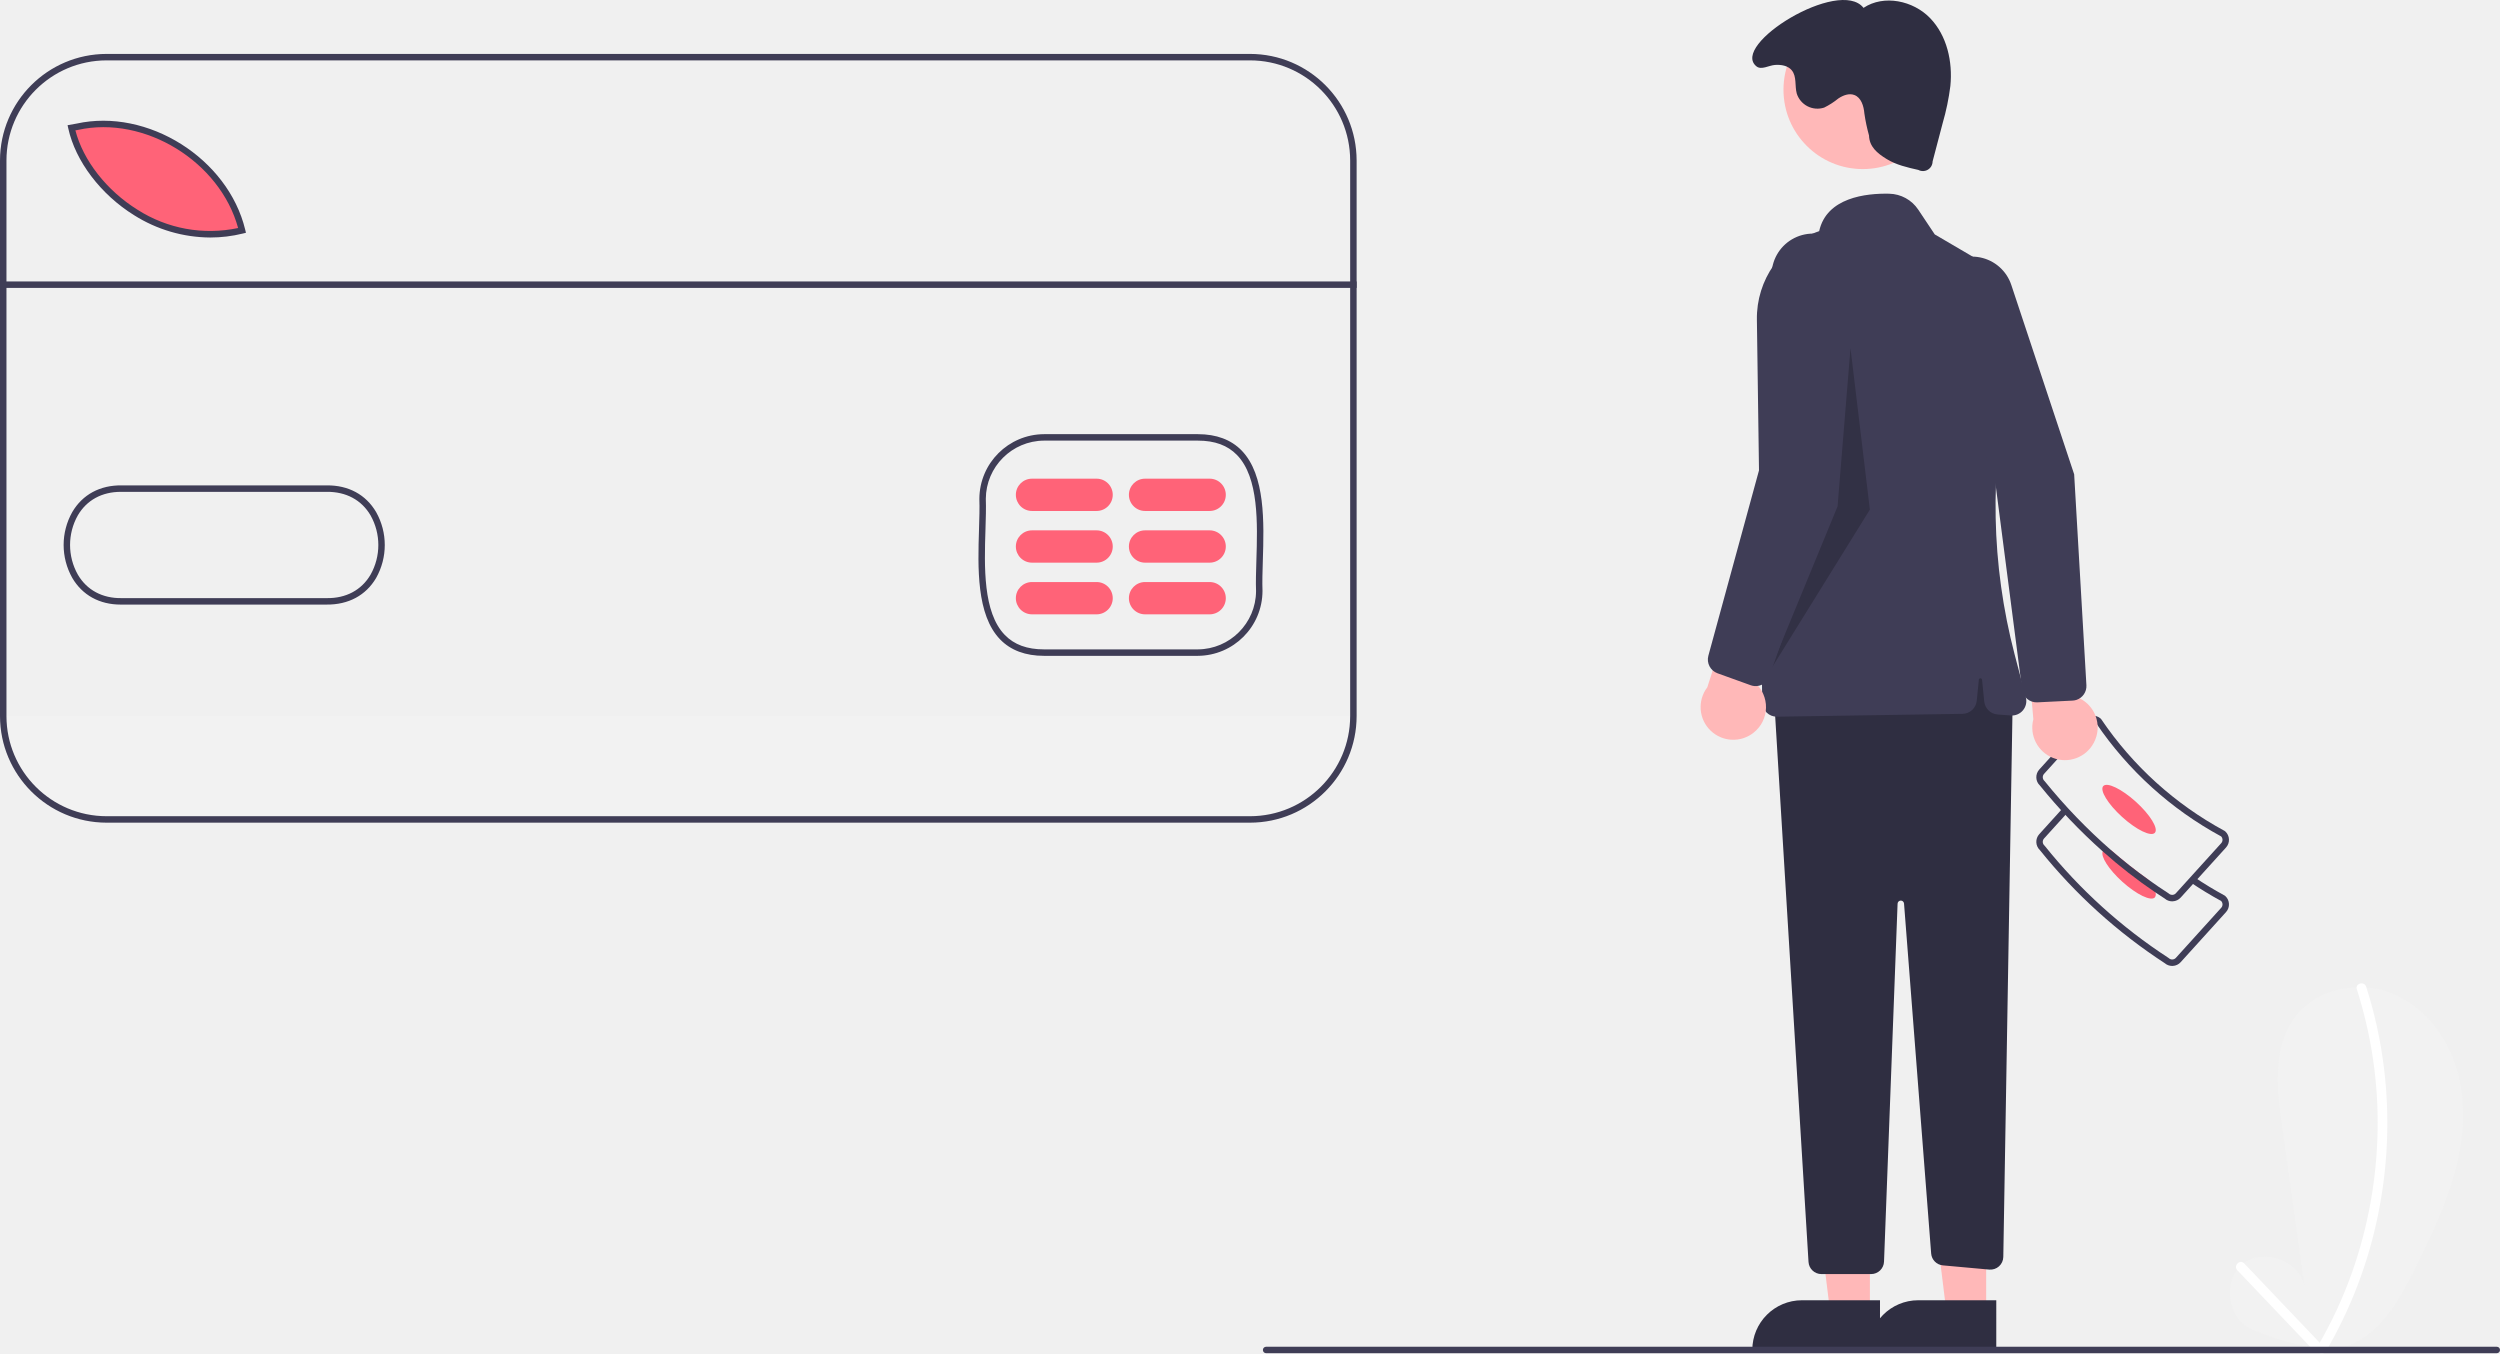
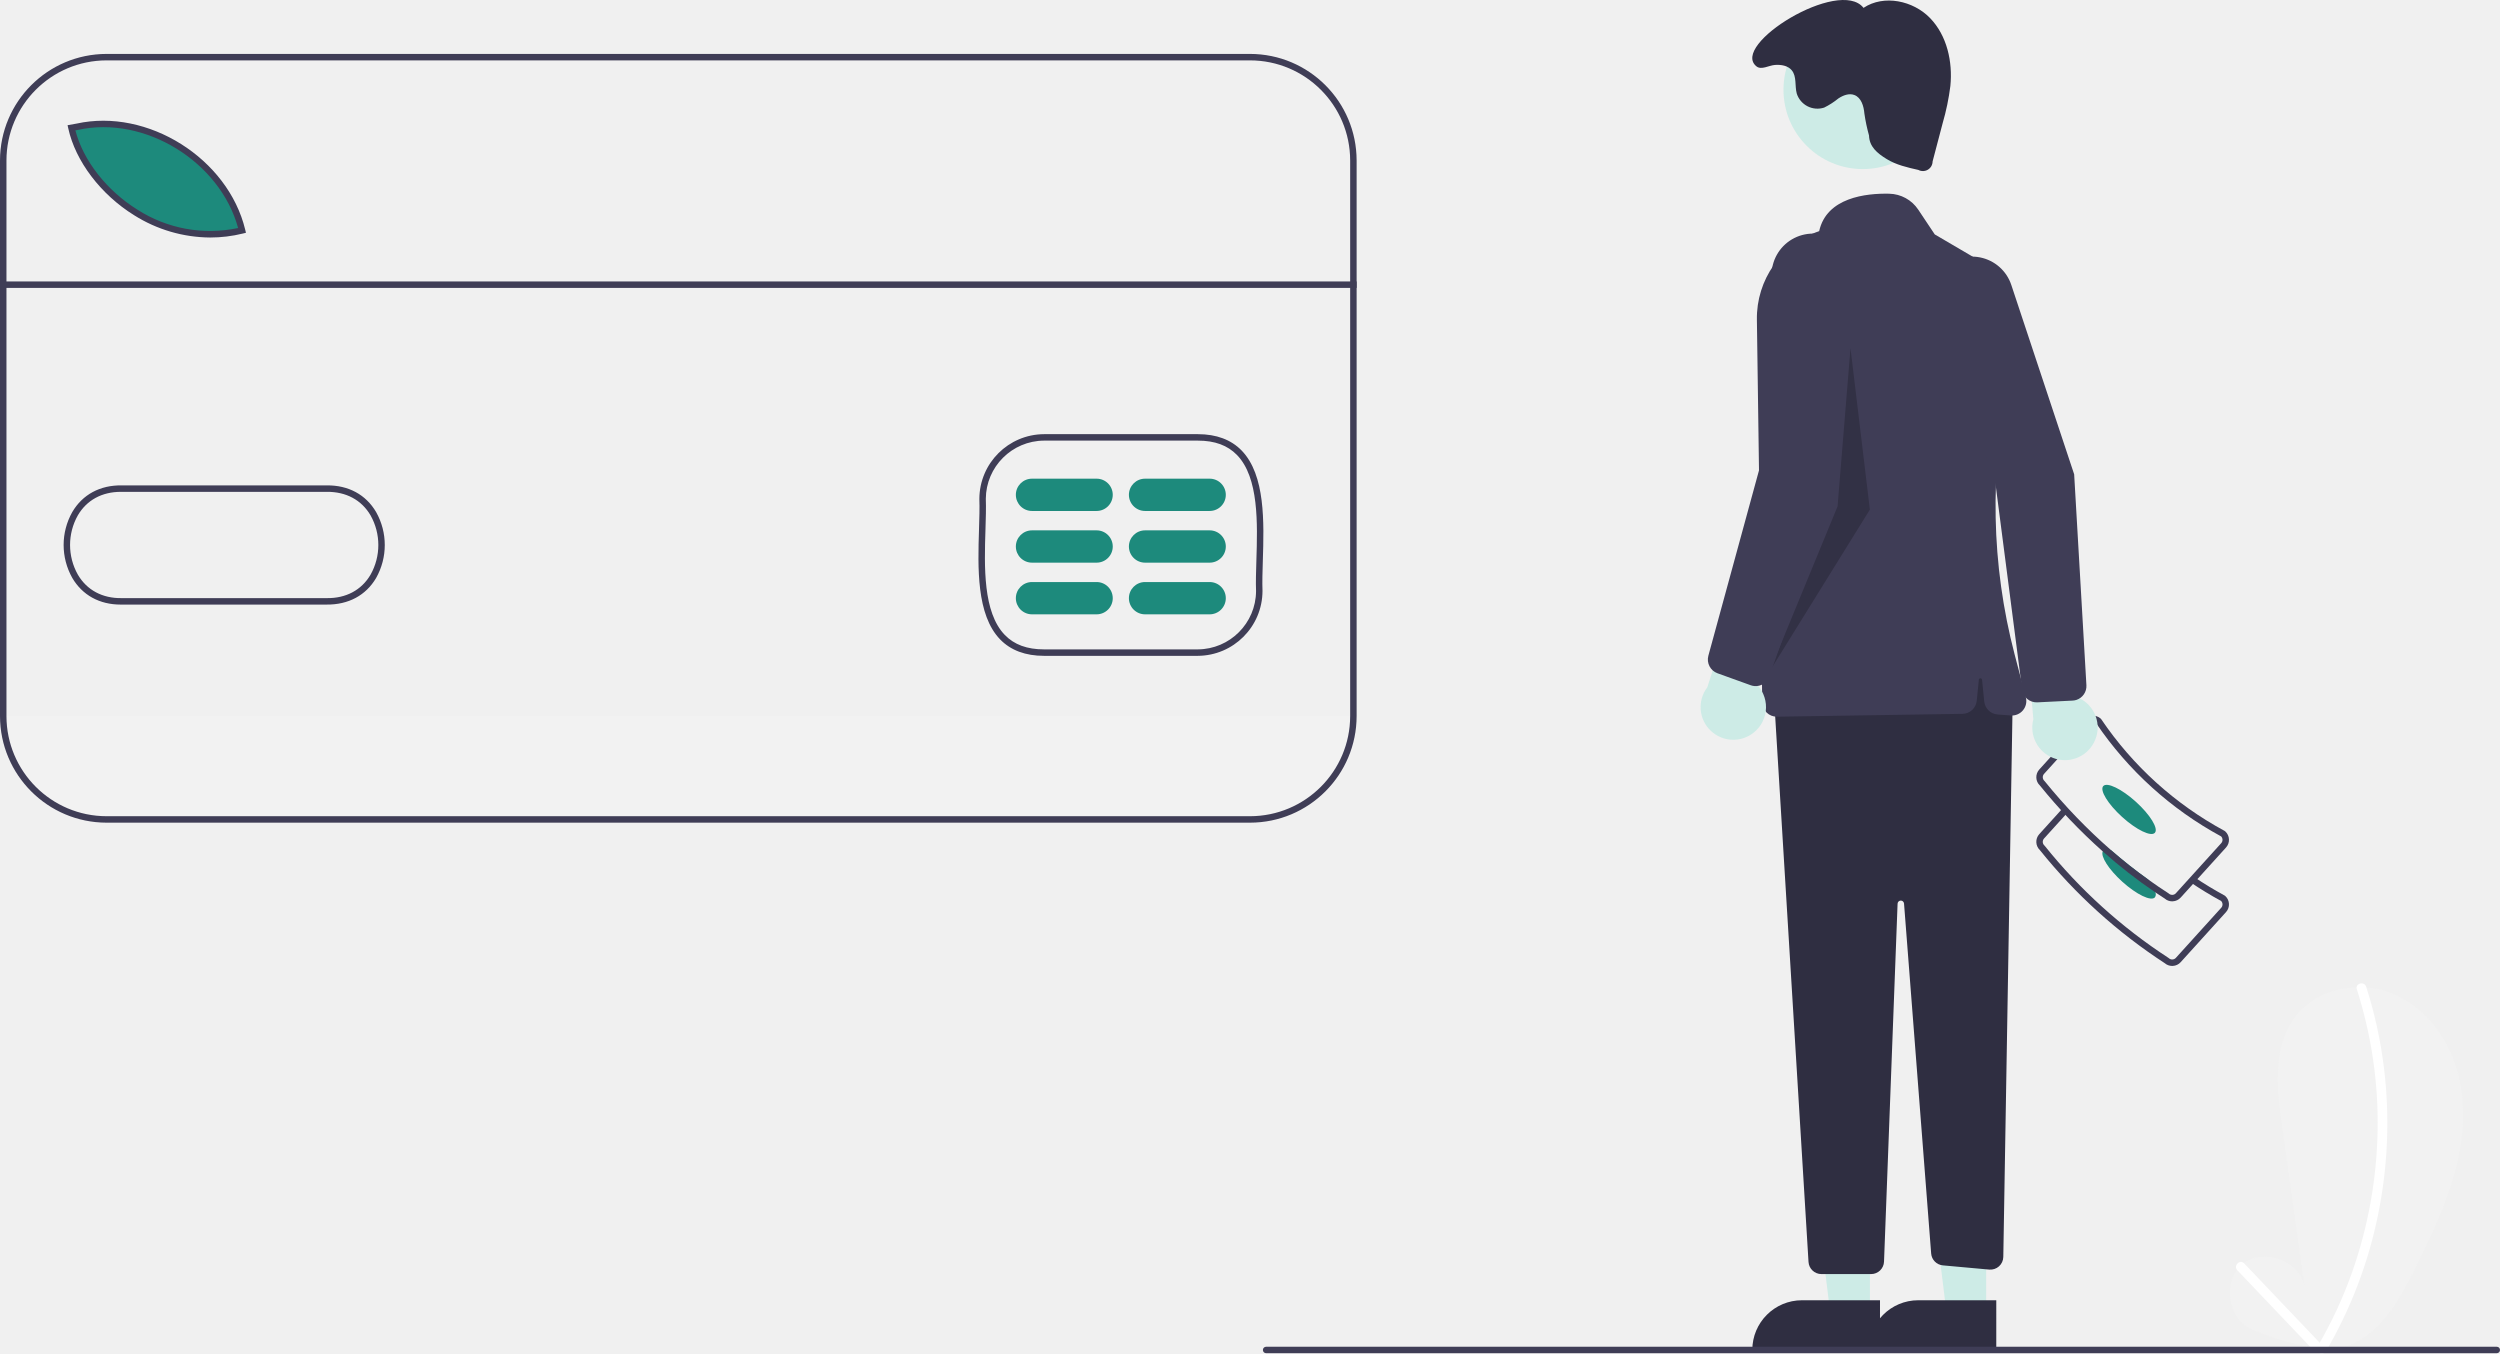
<svg xmlns="http://www.w3.org/2000/svg" width="773.979" height="419.084" viewBox="0 0 773.979 419.084" role="img" artist="Katerina Limpitsouni" source="https://undraw.co/">
  <path d="M633.01,462.151v.91a31.515,31.515,0,0,1-31.52,31.51h-355.77a31.513,31.513,0,0,1-31.51-31.51v-.91Z" transform="translate(-213.0103 -240.4579)" fill="#f2f2f2" />
-   <path d="M288.62,312.151c-25.71,6.35-48.79-13.43-52.82-31.78l1.79-.32C259.26,275.261,283.45,290.751,288.62,312.151Z" transform="translate(-213.0103 -240.4579)" fill="#ff6378" />
+   <path d="M288.62,312.151c-25.71,6.35-48.79-13.43-52.82-31.78l1.79-.32C259.26,275.261,283.45,290.751,288.62,312.151Z" transform="translate(-213.0103 -240.4579)" fill="#1d8a7c" />
  <path d="M910.08,651.982c-7.436-3.211-9.125-14.908-2.901-20.091s17.422-1.405,19.235,6.488l-6.936-49.618c-1.595-11.407-2.871-24.159,4.023-33.387,6.456-8.641,19.067-11.409,29.192-7.69s17.607,12.998,20.782,23.307,2.426,21.511-.347,31.934-7.482,20.215-12.245,29.892c-4.881,9.917-10.8,20.663-21.233,24.313C929.684,660.618,910.08,651.982,910.08,651.982Z" transform="translate(-213.0103 -240.4579)" fill="#f2f2f2" />
  <path d="M942.665,546.744a135.265,135.265,0,0,1,6.422,44.044,138.994,138.994,0,0,1-7.911,43.618,132.595,132.595,0,0,1-10.669,22.899,1.501,1.501,0,0,0,2.59,1.514,137.91,137.91,0,0,0,16.148-42.325,141.499,141.499,0,0,0,1.812-45.508,136.688,136.688,0,0,0-5.5-25.04c-.589-1.83-3.487-1.048-2.893.798Z" transform="translate(-213.0103 -240.4579)" fill="#fff" />
  <path d="M905.671,633.717,929.415,658.669c1.334,1.401,3.453-.722,2.121-2.121l-23.744-24.952c-1.334-1.401-3.453.722-2.121,2.121Z" transform="translate(-213.0103 -240.4579)" fill="#fff" />
  <path d="M885.501,539.506a3.508,3.508,0,0,1-2.303-.856,165.033,165.033,0,0,1-38.661-35.008,3.536,3.536,0,0,1-.187-4.938l7.197-7.948,1.482,1.343-7.197,7.948a1.536,1.536,0,0,0,.107,2.169l.105.111a163.027,163.027,0,0,0,38.298,34.682l.131.1a1.536,1.536,0,0,0,2.169-.107L900.686,521.493a1.535,1.535,0,0,0-.032-2.096c-3.254-1.773-6.429-3.706-9.439-5.747l1.122-1.655c2.993,2.029,6.152,3.949,9.39,5.708l.194.138a3.535,3.535,0,0,1,.248,4.994l-14.042,15.508a3.512,3.512,0,0,1-2.446,1.158Q885.59,539.506,885.501,539.506Z" transform="translate(-213.0103 -240.4579)" fill="#3f3d56" />
-   <path d="M870.021,513.399c4.41,3.99,8.94,6.18,10.12,4.88a1.63,1.63,0,0,0,.18-1.53,11.738,11.738,0,0,0-2.25-4.01q-5.88-4.185-11.43-9.03c-1.16-.38-2.05-.37-2.48.11a.912.912,0,0,0-.15.23C863.271,505.559,865.84,509.609,870.021,513.399Z" transform="translate(-213.0103 -240.4579)" fill="#ff6378" />
+   <path d="M870.021,513.399c4.41,3.99,8.94,6.18,10.12,4.88a1.63,1.63,0,0,0,.18-1.53,11.738,11.738,0,0,0-2.25-4.01q-5.88-4.185-11.43-9.03c-1.16-.38-2.05-.37-2.48.11a.912.912,0,0,0-.15.23C863.271,505.559,865.84,509.609,870.021,513.399Z" transform="translate(-213.0103 -240.4579)" fill="#1d8a7c" />
  <path d="M843.44,481.249a3.458,3.458,0,0,0,1.1,2.39,173.292,173.292,0,0,0,19.47,20.41,154.858,154.858,0,0,0,16.31,12.7c.95.65,1.91,1.28,2.88,1.9a3.471,3.471,0,0,0,2.3.86c.06,0,.12-.01.18-.01a3.513,3.513,0,0,0,2.45-1.16l14.04-15.5a3.541,3.541,0,0,0-.25-5l-.19-.14a108.158,108.158,0,0,1-38.19-34.57l-.15-.18a3.541,3.541,0,0,0-5,.25l-14.04,15.5A3.525,3.525,0,0,0,843.44,481.249Zm2-.1a1.522,1.522,0,0,1,.39-1.1l14.04-15.51a1.522,1.522,0,0,1,1.07-.5,1.5,1.5,0,0,1,1.02.32,110.197,110.197,0,0,0,38.69,35.04,1.532,1.532,0,0,1,.04,2.09l-14.05,15.51a1.482,1.482,0,0,1-1.06.5,1.56,1.56,0,0,1-1.11-.39l-.13-.1q-3.179-2.04-6.27-4.27-5.88-4.185-11.43-9.03a171.421,171.421,0,0,1-20.6-21.38l-.1-.11A1.565,1.565,0,0,1,845.44,481.149Z" transform="translate(-213.0103 -240.4579)" fill="#3f3d56" />
-   <ellipse cx="872.151" cy="491.049" rx="3.17" ry="10.777" transform="translate(-290.2603 567.4729) rotate(-47.83838)" fill="#ff6378" />
-   <polygon points="578.904 406.55 566.645 406.549 560.812 359.261 578.906 359.262 578.904 406.55" fill="#ffb8b8" />
+   <ellipse cx="872.151" cy="491.049" rx="3.17" ry="10.777" transform="translate(-290.2603 567.4729) rotate(-47.83838)" fill="#1d8a7c" />
+   <polygon points="578.904 406.55 566.645 406.549 560.812 359.261 578.906 359.262 578.904 406.55" fill="#cdebe6" />
  <path d="M795.041,658.892l-39.531-.001v-.5A15.386,15.386,0,0,1,770.897,643.004h.001l24.144.001Z" transform="translate(-213.0103 -240.4579)" fill="#2f2e41" />
-   <polygon points="614.904 406.55 602.645 406.549 596.812 359.261 614.906 359.262 614.904 406.55" fill="#ffb8b8" />
+   <polygon points="614.904 406.55 602.645 406.549 596.812 359.261 614.906 359.262 614.904 406.55" fill="#cdebe6" />
  <path d="M831.041,658.892l-39.531-.001v-.5A15.386,15.386,0,0,1,806.897,643.004h.001l24.144.001Z" transform="translate(-213.0103 -240.4579)" fill="#2f2e41" />
  <path d="M836.142,455.9l-2.927,173.694a4,4,0,0,1-4.362,3.916l-14.346-1.304a4,4,0,0,1-3.626-3.674l-8.399-108.345a1,1,0,0,0-1.996.039l-4.198,110.826A4,4,0,0,1,792.291,634.9H776.905a4,4,0,0,1-3.993-3.756L762.142,454.9l64-16Z" transform="translate(-213.0103 -240.4579)" fill="#2f2e41" />
-   <circle cx="576.711" cy="27.785" r="24.561" fill="#ffb8b8" />
+   <circle cx="576.711" cy="27.785" r="24.561" fill="#cdebe6" />
  <path d="M759.951,461.067a4.469,4.469,0,0,1-1.365-3.165l-1.657-118.442a28.501,28.501,0,0,1,19.282-27.441c2.301-10.439,14.548-11.747,21.687-11.591a11.085,11.085,0,0,1,8.978,4.923l5.118,7.677,11.28,6.612a28.528,28.528,0,0,1,13.47,30.816l-1.737,7.899a181.54,181.54,0,0,0,1.698,84.66l3.495,13.324a4.499,4.499,0,0,1-4.698,5.628l-4.059-.312a4.494,4.494,0,0,1-4.133-4.038l-.672-6.717a.5.5,0,0,0-.995,0l-.65,6.503a4.5,4.5,0,0,1-4.408,4.052l-57.431.884c-.024,0-.048.001-.072.001A4.471,4.471,0,0,1,759.951,461.067Z" transform="translate(-213.0103 -240.4579)" fill="#3f3d56" />
  <path d="M791.642,282.4c.101,3.472,2.511,5.481,5.471,7.299s6.419,2.607,9.808,3.368a2.999,2.999,0,0,0,4.405-2.625l3.108-11.823a74.841,74.841,0,0,0,2.393-11.537c.749-7.509-1.031-15.587-6.272-21.016s-14.331-7.358-20.612-3.175c-7.454-9.52-41.523,11.513-33.119,18.133,1.495,1.178,3.781-.312,5.678-.457s4.025.189,5.23,1.662c1.575,1.924.889,4.791,1.538,7.191a6.714,6.714,0,0,0,8.484,4.348,23.09,23.09,0,0,0,4.4-2.829c1.456-.97,3.295-1.686,4.934-1.075,2.16.806,2.927,3.45,3.122,5.748A53.233,53.233,0,0,0,791.642,282.4Z" transform="translate(-213.0103 -240.4579)" fill="#2f2e41" />
  <polygon points="572.896 107.768 568.896 156.768 547.896 207.768 578.896 157.768 572.896 107.768" opacity="0.2" />
-   <path d="M755.996,467.218a10.056,10.056,0,0,0,.318-15.416l13.379-33.136-18.202,3.676-9.914,30.903a10.11,10.11,0,0,0,14.42,13.973Z" transform="translate(-213.0103 -240.4579)" fill="#ffb8b8" />
+   <path d="M755.996,467.218a10.056,10.056,0,0,0,.318-15.416l13.379-33.136-18.202,3.676-9.914,30.903a10.11,10.11,0,0,0,14.42,13.973Z" transform="translate(-213.0103 -240.4579)" fill="#cdebe6" />
  <path d="M755.022,452.604l-10.304-3.713A4.524,4.524,0,0,1,741.903,443.471l16.997-62.219,2.591-56.233a12.819,12.819,0,1,1,25.588,1.551l-4.628,61.573L760.794,449.862a4.509,4.509,0,0,1-4.576,2.999A4.522,4.522,0,0,1,755.022,452.604Z" transform="translate(-213.0103 -240.4579)" fill="#3f3d56" />
-   <path d="M861.207,470.468a10.056,10.056,0,0,0-5.646-14.348l-.421-35.732-15.381,10.405,2.758,32.337a10.11,10.11,0,0,0,18.69,7.339Z" transform="translate(-213.0103 -240.4579)" fill="#ffb8b8" />
+   <path d="M861.207,470.468a10.056,10.056,0,0,0-5.646-14.348l-.421-35.732-15.381,10.405,2.758,32.337a10.11,10.11,0,0,0,18.69,7.339Z" transform="translate(-213.0103 -240.4579)" fill="#cdebe6" />
  <path d="M854.678,457.358l-10.939.543a4.524,4.524,0,0,1-4.686-3.917l-8.287-63.965-19.274-52.89a12.819,12.819,0,1,1,24.21-8.427l19.452,58.603,3.793,65.298a4.509,4.509,0,0,1-3.067,4.531A4.522,4.522,0,0,1,854.678,457.358Z" transform="translate(-213.0103 -240.4579)" fill="#3f3d56" />
  <path d="M985.99,659.399h-381a1,1,0,0,1,0-2h381a1,1,0,0,1,0,2Z" transform="translate(-213.0103 -240.4579)" fill="#3f3d56" />
  <path d="M536.229,443.501c-5.743,0-10.311-1.708-13.577-5.077-7.382-7.615-6.919-22.293-6.548-34.088.108-3.431.21-6.672.107-9.387l-.001-.041a20.136,20.136,0,0,1,20.027-20.037H583.853c5.736,0,10.299,1.706,13.563,5.07,7.381,7.609,6.924,22.284,6.557,34.075-.107,3.438-.208,6.687-.103,9.406A20.149,20.149,0,0,1,583.833,443.501H536.229Zm-18.018-48.607c.104,2.78.002,6.047-.107,9.505-.36,11.417-.807,25.626,5.985,32.633,2.915,3.007,6.887,4.469,12.141,4.469h47.602a18.136,18.136,0,0,0,18.04-18.043c-.107-2.748-.005-6.03.104-9.504.355-11.414.798-25.62-5.993-32.62-2.913-3.003-6.88-4.463-12.127-4.463h-47.613A18.131,18.131,0,0,0,518.21,394.893Z" transform="translate(-213.0103 -240.4579)" fill="#3f3d56" />
  <path d="M278.1,313.991a44.619,44.619,0,0,1-23.574-6.905c-10.339-6.424-18.145-16.713-20.373-26.851l-.223-1.016,2.794-.5c21.993-4.854,46.869,10.788,52.198,32.836l.234.967-.966.239A41.983,41.983,0,0,1,278.1,313.991ZM236.349,280.819c2.4,9.299,9.683,18.634,19.233,24.569a41.688,41.688,0,0,0,31.146,5.663c-5.576-20.541-28.922-34.956-49.591-30.373Z" transform="translate(-213.0103 -240.4579)" fill="#3f3d56" />
  <path d="M250.358,427.633c-6.543,0-11.858-2.928-14.979-8.269a20.762,20.762,0,0,1-.006-20.358c3.171-5.432,8.613-8.379,15.334-8.276h63.444c6.698-.085,12.145,2.848,15.317,8.287a20.762,20.762,0,0,1-.002,20.355c-3.171,5.426-8.616,8.324-15.33,8.258H250.69Q250.524,427.633,250.358,427.633Zm.037-34.905c-5.835,0-10.548,2.58-13.295,7.287a18.704,18.704,0,0,0,.006,18.34c2.793,4.781,7.603,7.369,13.569,7.275h63.475c5.973.095,10.797-2.492,13.588-7.268a18.705,18.705,0,0,0,.001-18.338c-2.793-4.788-7.619-7.366-13.575-7.294H250.686C250.589,392.729,250.491,392.728,250.395,392.728Z" transform="translate(-213.0103 -240.4579)" fill="#3f3d56" />
-   <path d="M552.51,398.651h-20a5,5,0,0,1,0-10h20a5,5,0,0,1,0,10Z" transform="translate(-213.0103 -240.4579)" fill="#ff6378" />
-   <path d="M552.51,414.651h-20a5,5,0,0,1,0-10h20a5,5,0,0,1,0,10Z" transform="translate(-213.0103 -240.4579)" fill="#ff6378" />
-   <path d="M552.51,430.651h-20a5,5,0,0,1,0-10h20a5,5,0,0,1,0,10Z" transform="translate(-213.0103 -240.4579)" fill="#ff6378" />
-   <path d="M587.51,398.651h-20a5,5,0,0,1,0-10h20a5,5,0,0,1,0,10Z" transform="translate(-213.0103 -240.4579)" fill="#ff6378" />
-   <path d="M587.51,414.651h-20a5,5,0,0,1,0-10h20a5,5,0,0,1,0,10Z" transform="translate(-213.0103 -240.4579)" fill="#ff6378" />
-   <path d="M587.51,430.651h-20a5,5,0,0,1,0-10h20a5,5,0,0,1,0,10Z" transform="translate(-213.0103 -240.4579)" fill="#ff6378" />
+   <path d="M552.51,398.651h-20a5,5,0,0,1,0-10h20a5,5,0,0,1,0,10Z" transform="translate(-213.0103 -240.4579)" fill="#1d8a7c" />
+   <path d="M552.51,414.651h-20a5,5,0,0,1,0-10h20a5,5,0,0,1,0,10Z" transform="translate(-213.0103 -240.4579)" fill="#1d8a7c" />
+   <path d="M552.51,430.651h-20a5,5,0,0,1,0-10h20a5,5,0,0,1,0,10Z" transform="translate(-213.0103 -240.4579)" fill="#1d8a7c" />
+   <path d="M587.51,398.651h-20a5,5,0,0,1,0-10h20a5,5,0,0,1,0,10Z" transform="translate(-213.0103 -240.4579)" fill="#1d8a7c" />
+   <path d="M587.51,414.651h-20a5,5,0,0,1,0-10h20a5,5,0,0,1,0,10Z" transform="translate(-213.0103 -240.4579)" fill="#1d8a7c" />
+   <path d="M587.51,430.651h-20a5,5,0,0,1,0-10h20a5,5,0,0,1,0,10Z" transform="translate(-213.0103 -240.4579)" fill="#1d8a7c" />
  <rect x="1.2" y="87.134" width="418.8" height="2" fill="#3f3d56" />
  <path d="M600.01,495.151h-354a33.037,33.037,0,0,1-33-33v-172a33.037,33.037,0,0,1,33-33h354a33.037,33.037,0,0,1,33,33v172A33.037,33.037,0,0,1,600.01,495.151Zm-354-236a31.035,31.035,0,0,0-31,31v172a31.035,31.035,0,0,0,31,31h354a31.035,31.035,0,0,0,31-31v-172a31.035,31.035,0,0,0-31-31Z" transform="translate(-213.0103 -240.4579)" fill="#3f3d56" />
</svg>
